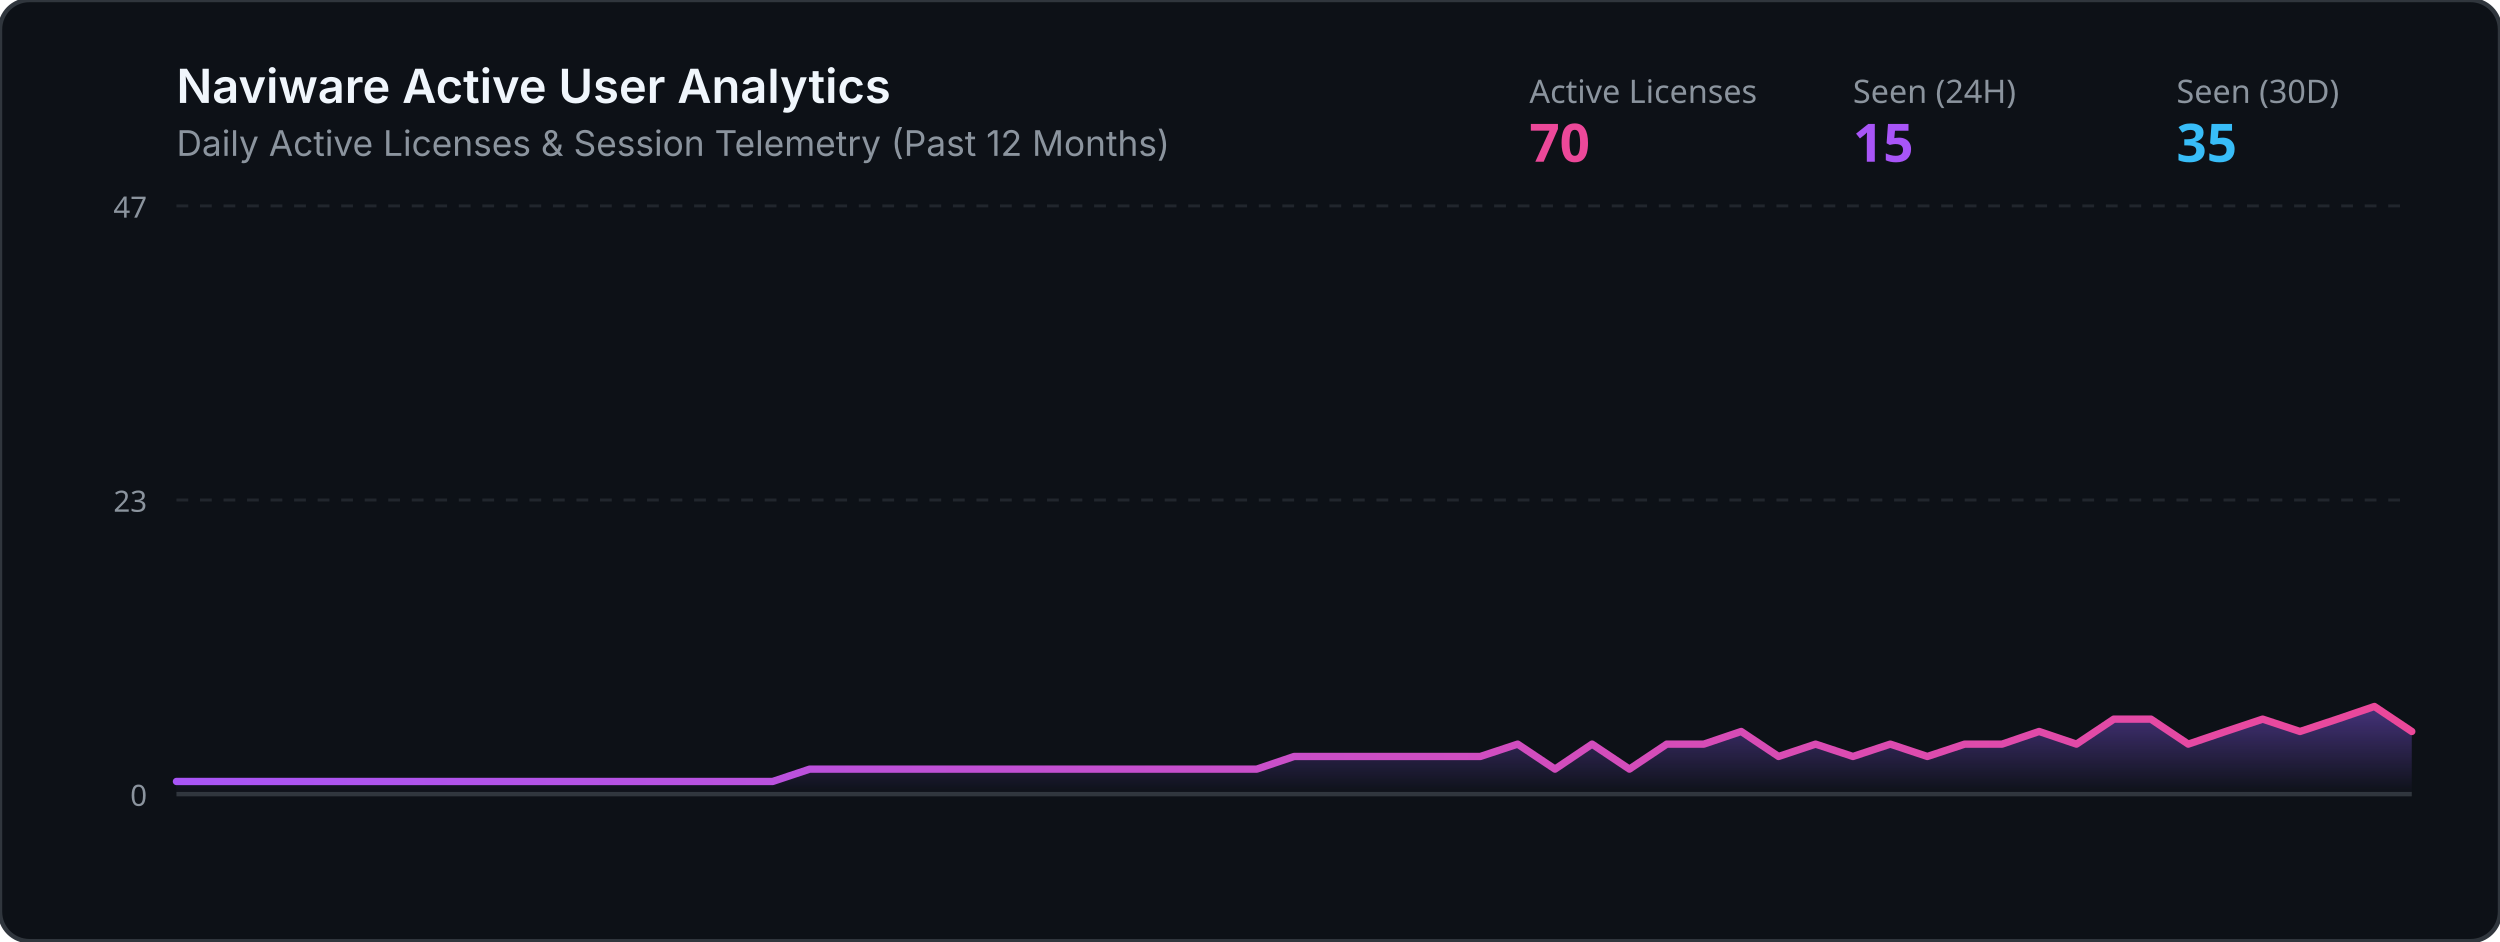
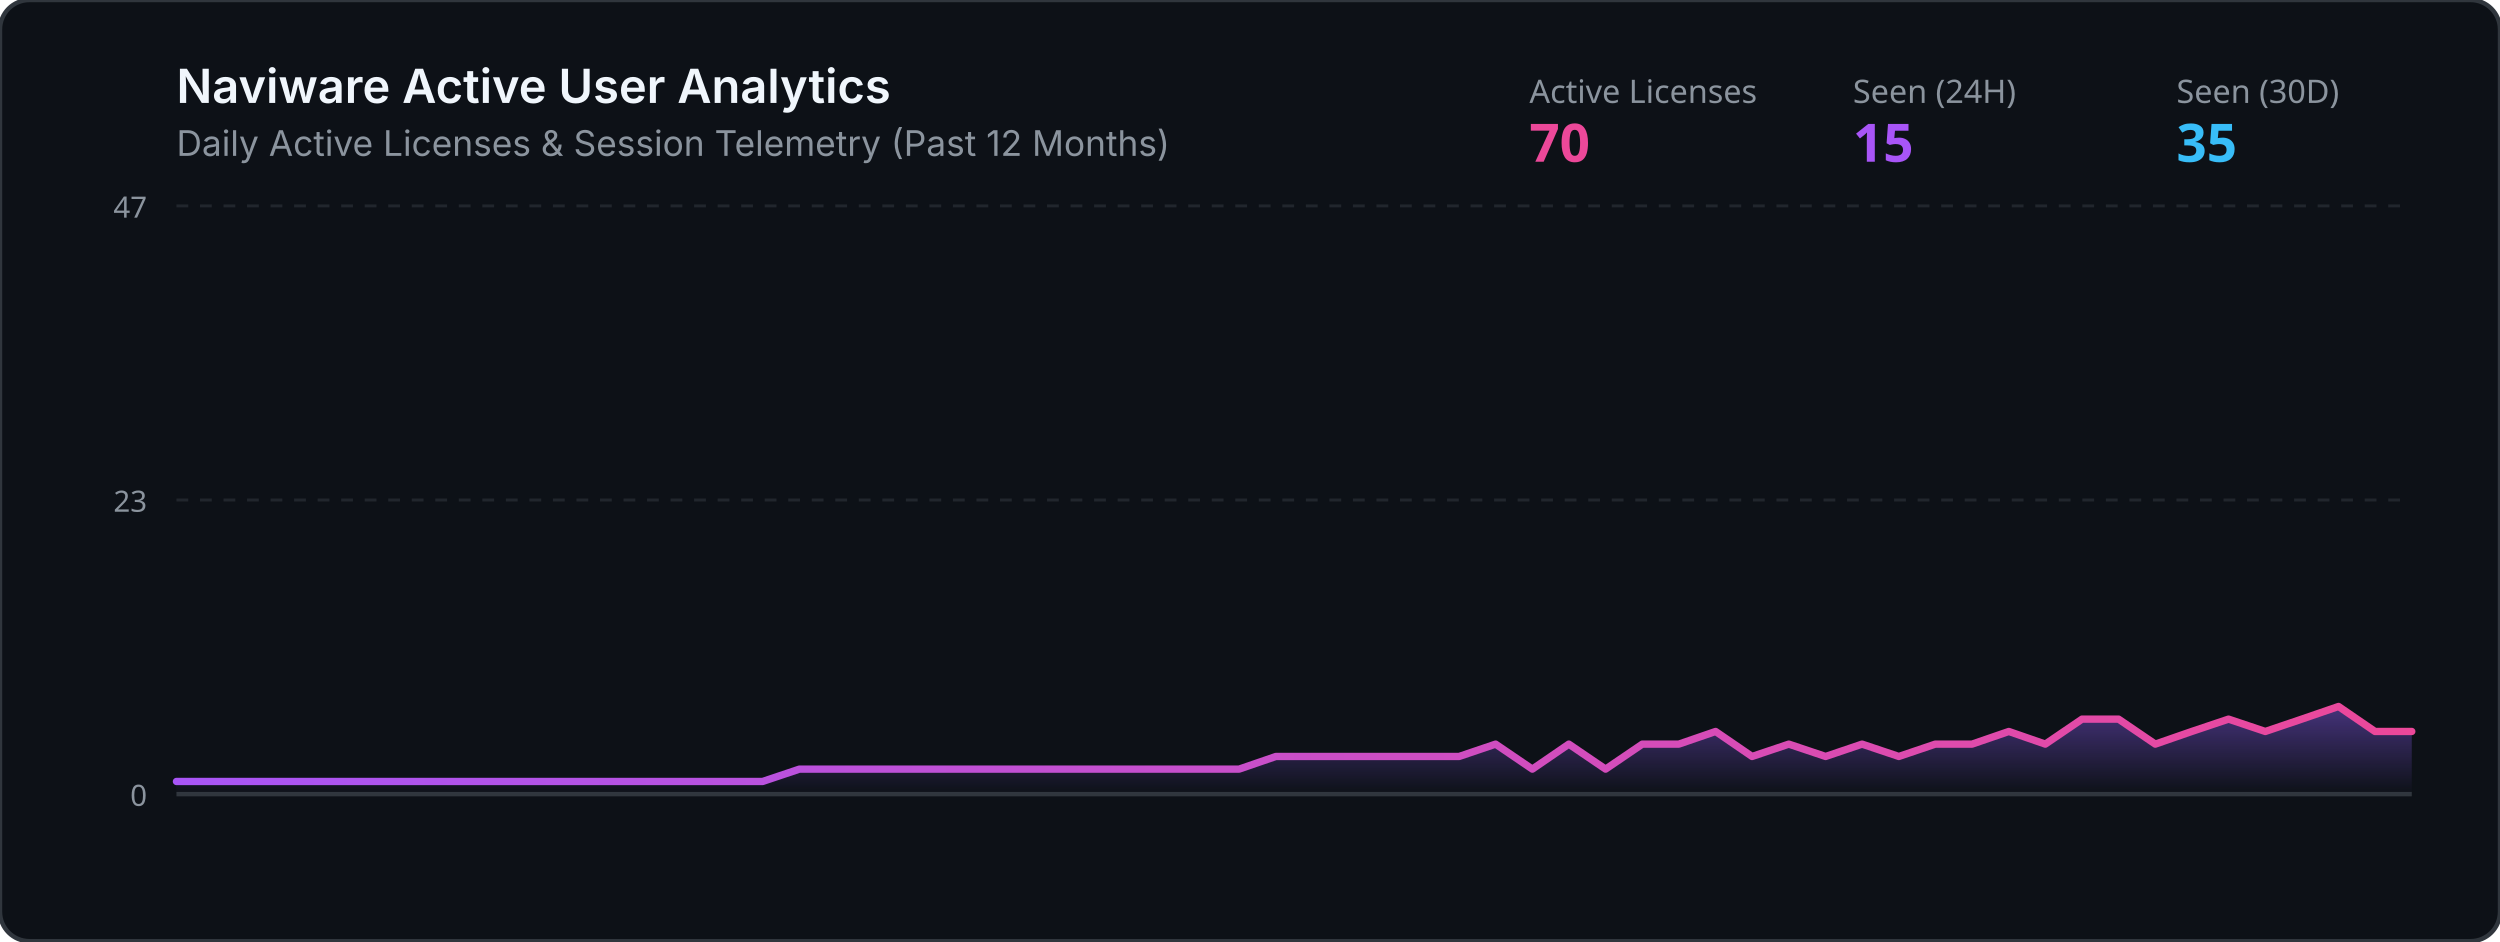
<svg xmlns="http://www.w3.org/2000/svg" viewBox="0 0 850 320" width="100%" height="320">
  <defs>
    <linearGradient id="grad" x1="0%" y1="0%" x2="0%" y2="100%">
      <stop offset="0%" stop-color="#8b5cf6" stop-opacity="0.45" />
      <stop offset="100%" stop-color="#8b5cf6" stop-opacity="0.0" />
    </linearGradient>
    <linearGradient id="lineGrad" x1="0%" y1="0%" x2="100%" y2="0%">
      <stop offset="0%" stop-color="#a855f7" />
      <stop offset="100%" stop-color="#ec4899" />
    </linearGradient>
  </defs>
  <rect width="850" height="320" rx="10" fill="#0d1117" stroke="#30363d" stroke-width="1.5" />
  <text x="60" y="35" fill="#f0f6fc" font-family="-apple-system,BlinkMacSystemFont,Segoe UI,sans-serif" font-size="16" font-weight="600">Naviware Active User Analytics</text>
  <text x="60" y="53" fill="#8b949e" font-family="-apple-system,BlinkMacSystemFont,Segoe UI,sans-serif" font-size="12">Daily Active Licenses &amp; Session Telemetry (Past 12 Months)</text>
  <text x="520" y="35" fill="#8b949e" font-family="sans-serif" font-size="11">Active Licenses</text>
  <text x="520" y="55" fill="#ec4899" font-family="sans-serif" font-size="18" font-weight="bold">70</text>
  <text x="630" y="35" fill="#8b949e" font-family="sans-serif" font-size="11">Seen (24H)</text>
  <text x="630" y="55" fill="#a855f7" font-family="sans-serif" font-size="18" font-weight="bold">15</text>
  <text x="740" y="35" fill="#8b949e" font-family="sans-serif" font-size="11">Seen (30D)</text>
  <text x="740" y="55" fill="#38bdf8" font-family="sans-serif" font-size="18" font-weight="bold">35</text>
  <line x1="60" y1="70" x2="820" y2="70" stroke="#21262d" stroke-width="1" stroke-dasharray="4" />
  <line x1="60" y1="170.0" x2="820" y2="170.0" stroke="#21262d" stroke-width="1" stroke-dasharray="4" />
  <line x1="60" y1="270" x2="820" y2="270" stroke="#30363d" stroke-width="1.5" />
  <text x="50" y="74" fill="#8b949e" font-family="sans-serif" font-size="10" text-anchor="end">47</text>
  <text x="50" y="174.0" fill="#8b949e" font-family="sans-serif" font-size="10" text-anchor="end">23</text>
  <text x="50" y="274" fill="#8b949e" font-family="sans-serif" font-size="10" text-anchor="end">0</text>
-   <polygon points="60,270 60.0,265.7 72.7,265.7 85.3,265.7 98.0,265.7 110.7,265.7 123.3,265.7 136.0,265.7 148.7,265.7 161.3,265.7 174.0,265.7 186.7,265.7 199.3,265.7 212.0,265.7 224.7,265.7 237.3,265.7 250.0,265.7 262.7,265.7 275.3,261.5 288.0,261.5 300.7,261.5 313.3,261.5 326.0,261.5 338.7,261.5 351.3,261.5 364.0,261.5 376.7,261.5 389.3,261.5 402.0,261.5 414.7,261.5 427.3,261.5 440.0,257.2 452.7,257.2 465.3,257.2 478.0,257.2 490.7,257.2 503.3,257.2 516.0,253.0 528.7,261.5 541.3,253.0 554.0,261.5 566.7,253.0 579.3,253.0 592.0,248.7 604.7,257.2 617.3,253.0 630.0,257.2 642.7,253.0 655.3,257.2 668.0,253.0 680.7,253.0 693.3,248.7 706.0,253.0 718.7,244.5 731.3,244.5 744.0,253.0 756.7,248.7 769.3,244.5 782.0,248.7 794.7,244.5 807.3,240.2 820.0,248.7 820,270" fill="url(#grad)" />
-   <polyline points="60.0,265.7 72.7,265.7 85.3,265.7 98.0,265.7 110.7,265.7 123.3,265.7 136.0,265.7 148.7,265.7 161.3,265.7 174.0,265.7 186.7,265.7 199.3,265.7 212.0,265.7 224.7,265.7 237.3,265.7 250.0,265.7 262.7,265.7 275.3,261.5 288.0,261.5 300.7,261.5 313.3,261.5 326.0,261.5 338.7,261.5 351.3,261.5 364.0,261.5 376.7,261.5 389.3,261.5 402.0,261.5 414.7,261.5 427.3,261.5 440.0,257.2 452.7,257.2 465.3,257.2 478.0,257.2 490.7,257.2 503.3,257.2 516.0,253.0 528.7,261.5 541.3,253.0 554.0,261.5 566.7,253.0 579.3,253.0 592.0,248.7 604.7,257.2 617.3,253.0 630.0,257.2 642.7,253.0 655.3,257.2 668.0,253.0 680.7,253.0 693.3,248.7 706.0,253.0 718.7,244.5 731.3,244.5 744.0,253.0 756.7,248.7 769.3,244.5 782.0,248.7 794.7,244.5 807.3,240.2 820.0,248.7" fill="none" stroke="url(#lineGrad)" stroke-width="2.5" stroke-linecap="round" stroke-linejoin="round" />
+   <polygon points="60,270 60.0,265.7 72.5,265.7 84.9,265.7 97.4,265.7 109.8,265.7 122.3,265.7 134.8,265.7 147.2,265.7 159.7,265.7 172.1,265.7 184.6,265.7 197.0,265.7 209.5,265.7 222.0,265.7 234.4,265.7 246.9,265.7 259.3,265.7 271.8,261.5 284.3,261.5 296.7,261.5 309.2,261.5 321.6,261.5 334.1,261.5 346.6,261.5 359.0,261.5 371.5,261.5 383.9,261.5 396.4,261.5 408.9,261.5 421.3,261.5 433.8,257.2 446.2,257.2 458.7,257.2 471.1,257.2 483.6,257.2 496.1,257.2 508.5,253.0 521.0,261.5 533.4,253.0 545.9,261.5 558.4,253.0 570.8,253.0 583.3,248.7 595.7,257.2 608.2,253.0 620.7,257.2 633.1,253.0 645.6,257.2 658.0,253.0 670.5,253.0 683.0,248.7 695.4,253.0 707.9,244.5 720.3,244.5 732.8,253.0 745.2,248.7 757.7,244.5 770.2,248.7 782.6,244.5 795.1,240.2 807.5,248.7 820.0,248.7 820,270" fill="url(#grad)" />
+   <polyline points="60.0,265.7 72.5,265.7 84.9,265.7 97.4,265.7 109.8,265.7 122.3,265.7 134.8,265.7 147.2,265.7 159.7,265.7 172.1,265.7 184.6,265.7 197.0,265.7 209.5,265.7 222.0,265.7 234.4,265.7 246.9,265.7 259.3,265.7 271.8,261.5 284.3,261.5 296.7,261.5 309.2,261.5 321.6,261.5 334.1,261.5 346.6,261.5 359.0,261.5 371.5,261.5 383.9,261.5 396.4,261.5 408.9,261.5 421.3,261.5 433.8,257.2 446.2,257.2 458.7,257.2 471.1,257.2 483.6,257.2 496.1,257.2 508.5,253.0 521.0,261.5 533.4,253.0 545.9,261.5 558.4,253.0 570.8,253.0 583.3,248.7 595.7,257.2 608.2,253.0 620.7,257.2 633.1,253.0 645.6,257.2 658.0,253.0 670.5,253.0 683.0,248.7 695.4,253.0 707.9,244.5 720.3,244.5 732.8,253.0 745.2,248.7 757.7,244.5 770.2,248.7 782.6,244.5 795.1,240.2 807.5,248.7 820.0,248.7" fill="none" stroke="url(#lineGrad)" stroke-width="2.5" stroke-linecap="round" stroke-linejoin="round" />
</svg>
